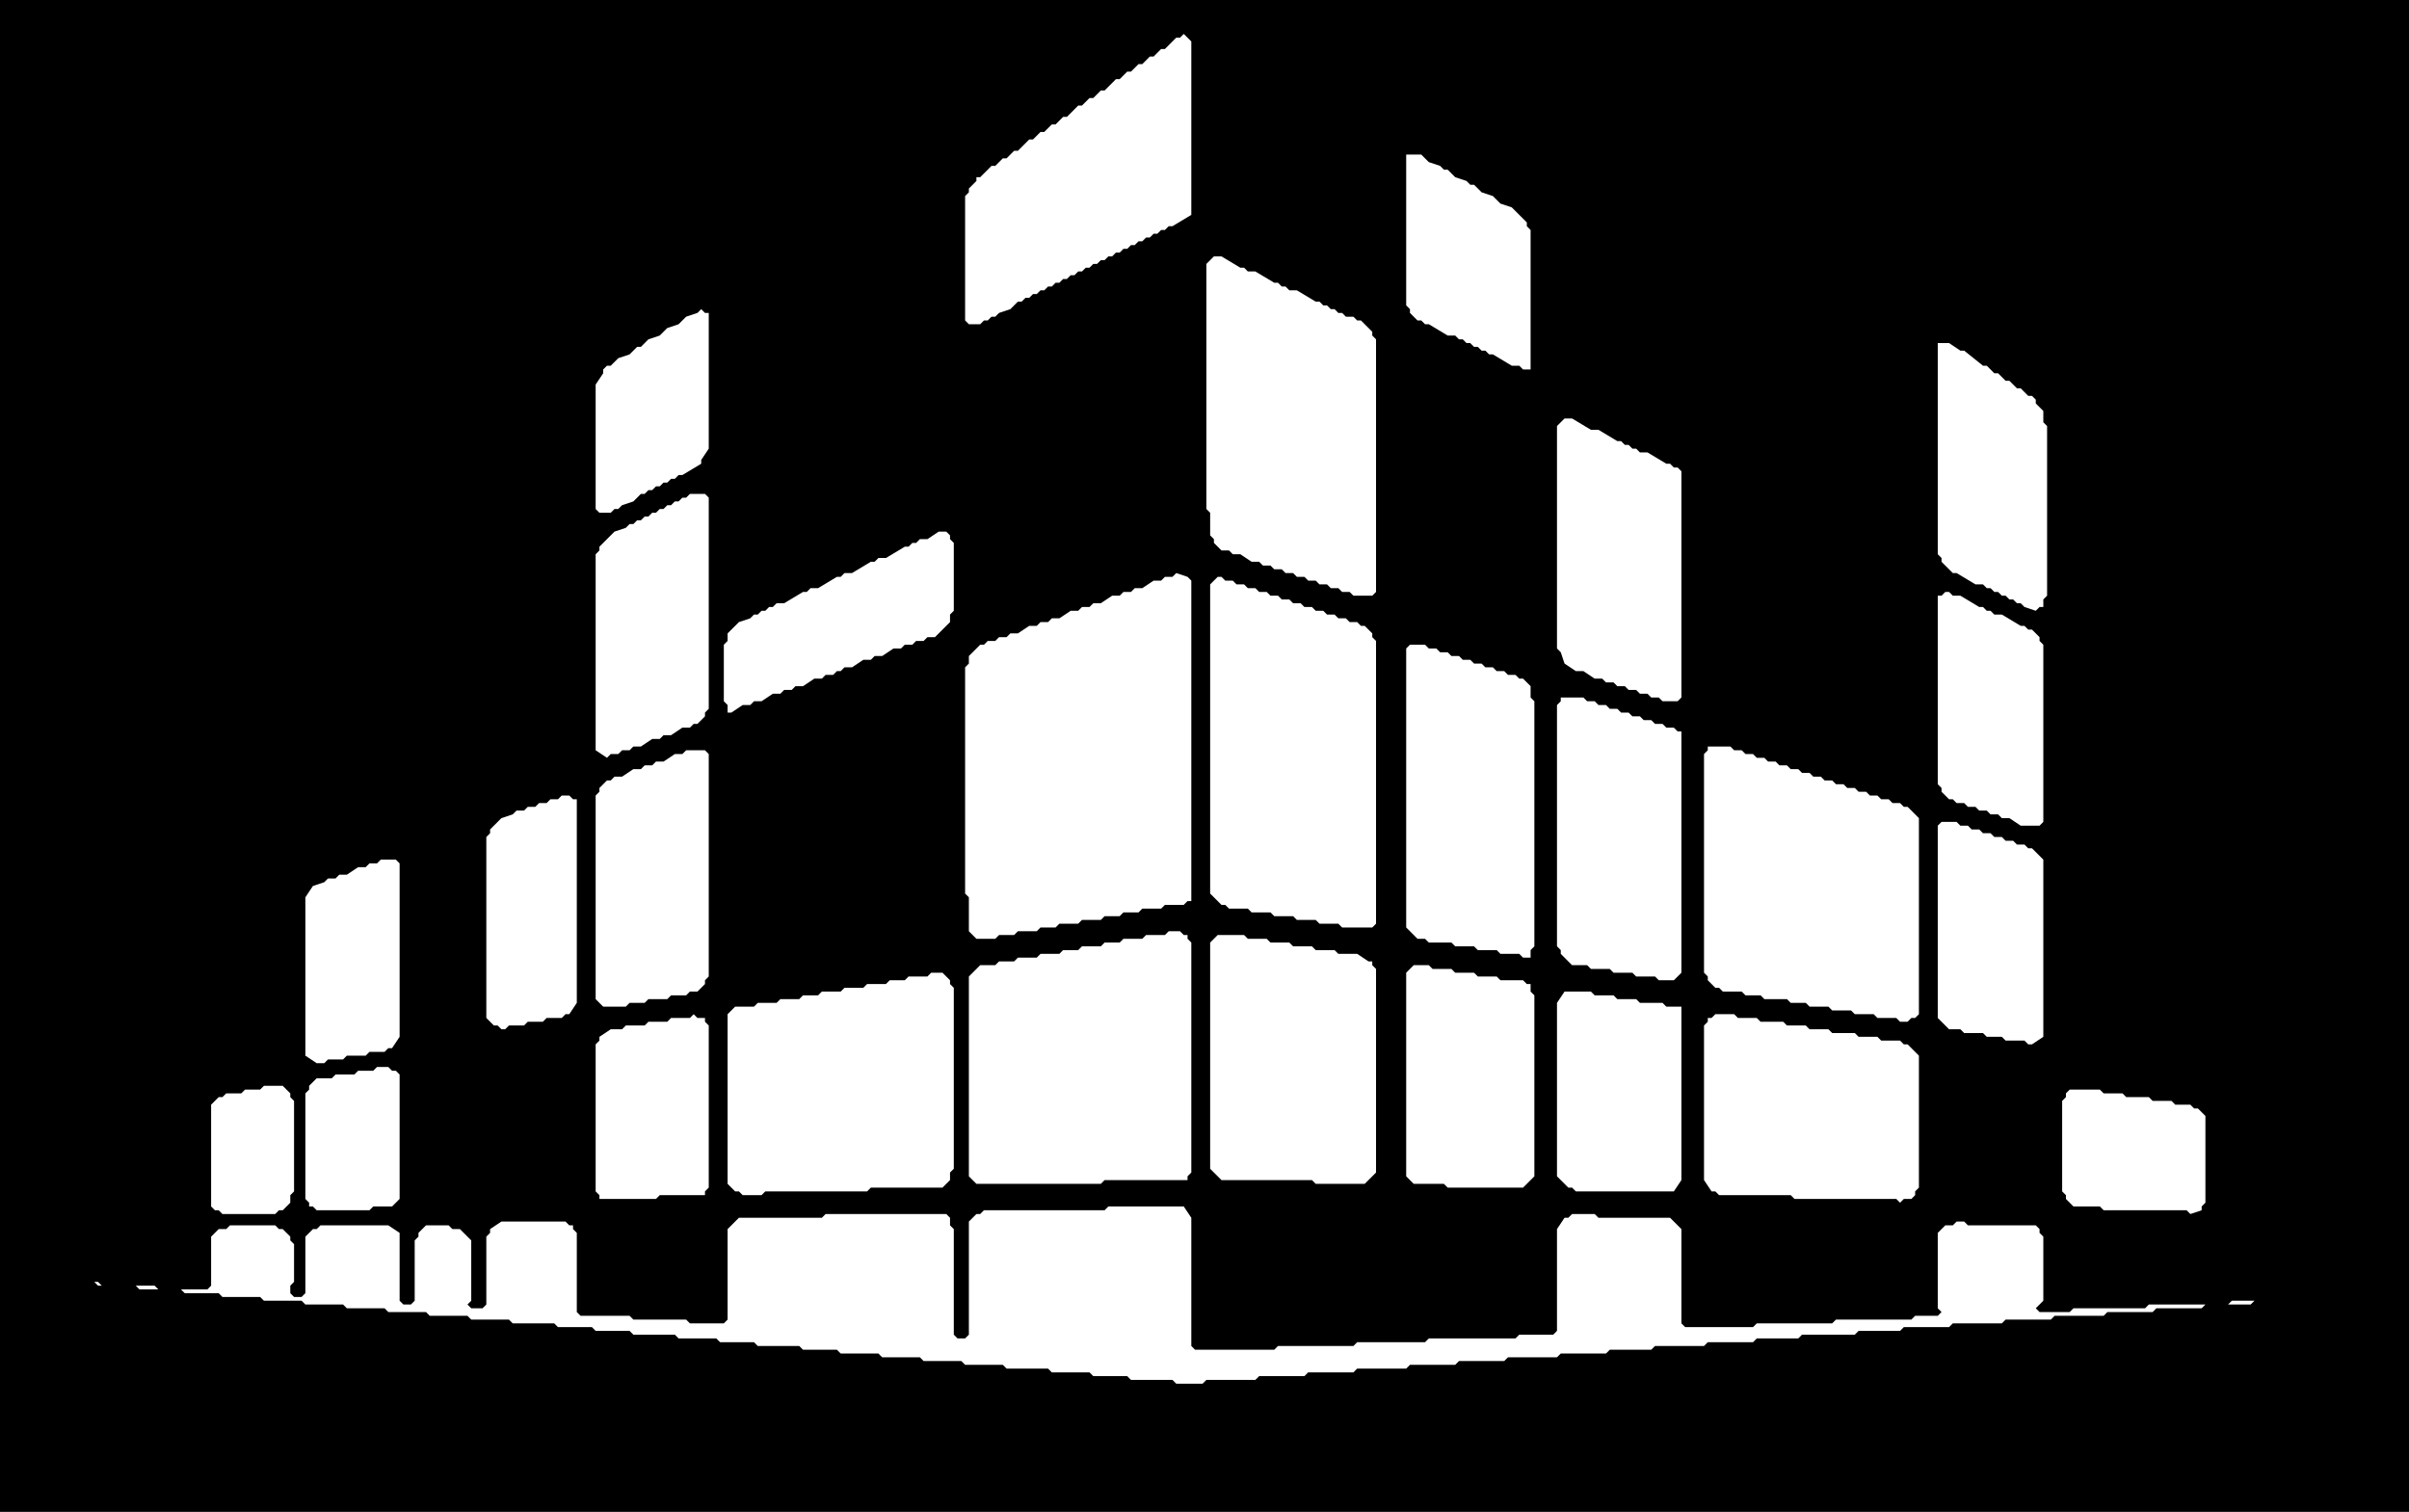
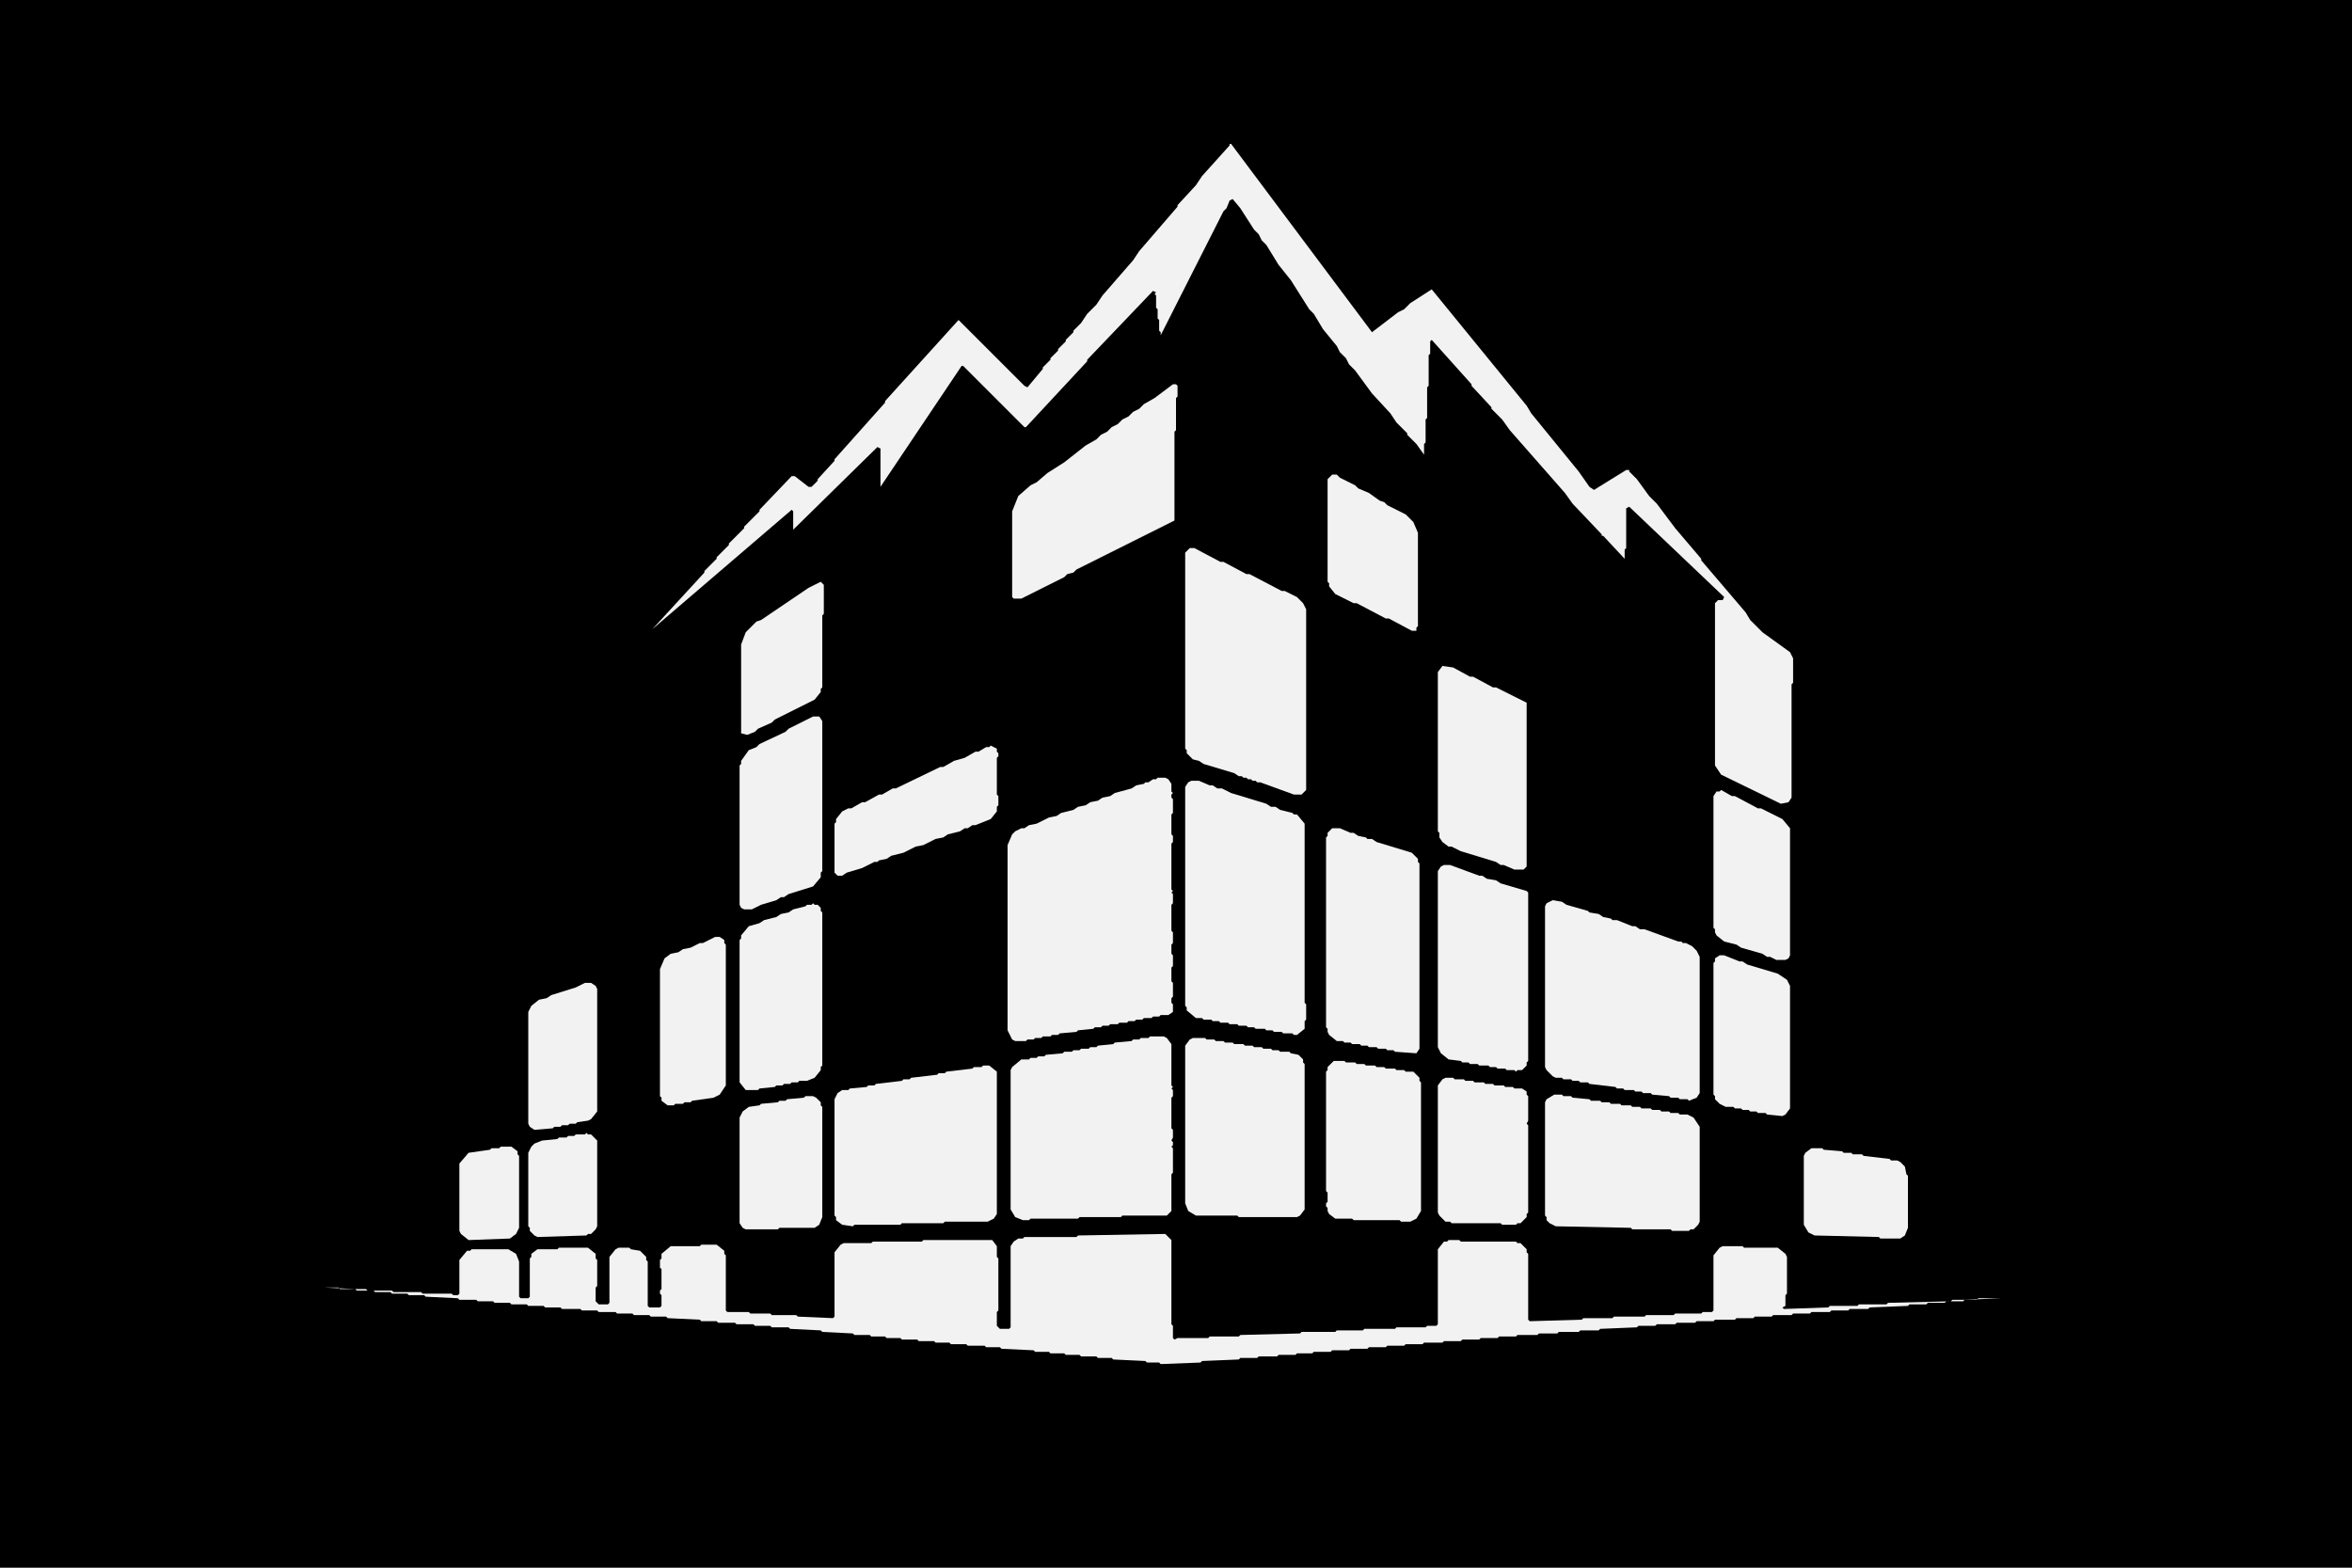
- <svg xmlns="http://www.w3.org/2000/svg" width="639" height="401" viewBox="0 0 639 401">
-   <rect width="100%" height="100%" fill="#000" />
-   <g fill="#fff">
-     <path d="M 16 340 L 25 340 L 26 341 L 36 341 L 37 342 L 48 342 L 49 343 L 58 343 L 59 344 L 69 344 L 70 345 L 80 345 L 81 346 L 91 346 L 92 347 L 102 347 L 103 348 L 113 348 L 114 349 L 124 349 L 125 350 L 135 350 L 136 351 L 147 351 L 148 352 L 157 352 L 158 353 L 167 353 L 168 354 L 179 354 L 180 355 L 190 355 L 191 356 L 200 356 L 201 357 L 212 357 L 213 358 L 222 358 L 223 359 L 233 359 L 234 360 L 244 360 L 245 361 L 255 361 L 256 362 L 266 362 L 267 363 L 278 363 L 279 364 L 289 364 L 290 365 L 299 365 L 300 366 L 311 366 L 312 367 L 319 367 L 320 366 L 333 366 L 334 365 L 346 365 L 347 364 L 359 364 L 360 363 L 373 363 L 374 362 L 386 362 L 387 361 L 399 361 L 400 360 L 413 360 L 414 359 L 426 359 L 427 358 L 438 358 L 439 357 L 452 357 L 453 356 L 465 356 L 466 355 L 477 355 L 478 354 L 492 354 L 493 353 L 504 353 L 505 352 L 517 352 L 518 351 L 531 351 L 532 350 L 544 350 L 545 349 L 558 349 L 559 348 L 571 348 L 572 347 L 584 347 L 585 346 L 597 346 L 598 345 L 610 345 L 592 345 L 591 346 L 570 346 L 569 347 L 550 347 L 549 348 L 541 348 L 540 347 L 542 345 L 542 328 L 541 327 L 541 326 L 540 325 L 522 325 L 521 324 L 519 324 L 518 325 L 516 325 L 514 327 L 514 347 L 515 348 L 514 349 L 508 349 L 507 350 L 487 350 L 486 351 L 466 351 L 465 352 L 447 352 L 446 351 L 446 326 L 443 323 L 424 323 L 423 322 L 417 322 L 416 323 L 415 323 L 413 326 L 413 353 L 412 354 L 403 354 L 402 355 L 379 355 L 378 356 L 360 356 L 359 357 L 339 357 L 338 358 L 317 358 L 316 357 L 316 323 L 314 320 L 294 320 L 293 321 L 261 321 L 260 322 L 259 322 L 257 324 L 257 354 L 256 355 L 254 355 L 253 354 L 253 326 L 252 325 L 252 323 L 251 322 L 219 322 L 218 323 L 196 323 L 193 326 L 193 350 L 192 351 L 183 351 L 182 350 L 168 350 L 167 349 L 154 349 L 153 348 L 153 327 L 152 326 L 152 325 L 151 325 L 150 324 L 133 324 L 130 326 L 130 327 L 129 328 L 129 346 L 128 347 L 125 347 L 124 346 L 125 345 L 125 329 L 122 326 L 120 326 L 119 325 L 113 325 L 111 327 L 111 328 L 110 329 L 110 345 L 109 346 L 107 346 L 106 345 L 106 327 L 103 325 L 85 325 L 84 326 L 83 326 L 81 328 L 81 343 L 80 344 L 78 344 L 77 343 L 77 341 L 78 340 L 78 330 L 77 329 L 77 328 L 75 326 L 74 326 L 73 325 L 61 325 L 60 326 L 58 326 L 56 328 L 56 341 L 55 342 L 42 342 L 41 341 L 27 341 L 26 340 Z" />
-     <path d="M 548 290 L 548 291 L 547 292 L 547 316 L 548 317 L 548 318 L 550 320 L 557 320 L 558 321 L 580 321 L 581 322 L 584 321 L 584 320 L 585 319 L 585 296 L 583 294 L 582 294 L 581 293 L 577 293 L 576 292 L 571 292 L 570 291 L 564 291 L 563 290 L 558 290 L 557 289 L 549 289 Z" />
-     <path d="M 75 288 L 70 288 L 69 289 L 65 289 L 64 290 L 60 290 L 59 291 L 58 291 L 56 293 L 56 320 L 57 321 L 58 321 L 59 322 L 73 322 L 74 321 L 75 321 L 77 319 L 77 317 L 78 316 L 78 292 L 77 291 L 77 290 Z" />
-     <path d="M 105 284 L 104 284 L 103 283 L 100 283 L 99 284 L 95 284 L 94 285 L 89 285 L 88 286 L 84 286 L 82 288 L 82 289 L 81 290 L 81 318 L 82 319 L 82 320 L 83 320 L 84 321 L 98 321 L 99 320 L 104 320 L 106 318 L 106 285 Z" />
-     <path d="M 453 270 L 453 271 L 452 272 L 452 313 L 454 316 L 455 316 L 456 317 L 475 317 L 476 318 L 503 318 L 504 319 L 505 318 L 507 318 L 508 317 L 508 316 L 509 315 L 509 280 L 506 277 L 505 277 L 504 276 L 499 276 L 498 275 L 493 275 L 492 274 L 486 274 L 485 273 L 480 273 L 479 272 L 474 272 L 473 271 L 467 271 L 466 270 L 461 270 L 460 269 L 455 269 L 454 270 Z" />
-     <path d="M 187 270 L 185 270 L 184 269 L 183 270 L 178 270 L 177 271 L 172 271 L 171 272 L 166 272 L 165 273 L 162 273 L 159 275 L 159 276 L 158 277 L 158 316 L 159 317 L 159 318 L 174 318 L 175 317 L 187 317 L 187 316 L 188 315 L 188 272 L 187 271 Z" />
-     <path d="M 415 263 L 413 266 L 413 312 L 416 315 L 417 315 L 418 316 L 444 316 L 446 313 L 446 267 L 442 267 L 441 266 L 435 266 L 434 265 L 429 265 L 428 264 L 423 264 L 422 263 Z" />
-     <path d="M 250 258 L 247 258 L 246 259 L 241 259 L 240 260 L 236 260 L 235 261 L 230 261 L 229 262 L 224 262 L 223 263 L 218 263 L 217 264 L 213 264 L 212 265 L 207 265 L 206 266 L 201 266 L 200 267 L 195 267 L 193 269 L 193 314 L 195 316 L 196 316 L 197 317 L 202 317 L 203 316 L 230 316 L 231 315 L 250 315 L 252 313 L 252 311 L 253 310 L 253 262 L 252 261 L 252 260 Z" />
-     <path d="M 375 256 L 373 258 L 373 312 L 375 314 L 383 314 L 384 315 L 404 315 L 407 312 L 407 264 L 406 263 L 406 261 L 405 261 L 404 260 L 398 260 L 397 259 L 392 259 L 391 258 L 386 258 L 385 257 L 380 257 L 379 256 Z" />
-     <path d="M 323 248 L 321 250 L 321 310 L 324 313 L 348 313 L 349 314 L 362 314 L 365 311 L 365 257 L 364 256 L 364 255 L 363 255 L 360 253 L 355 253 L 354 252 L 349 252 L 348 251 L 343 251 L 342 250 L 337 250 L 336 249 L 331 249 L 330 248 Z" />
-     <path d="M 315 248 L 314 248 L 313 247 L 310 247 L 309 248 L 304 248 L 303 249 L 298 249 L 297 250 L 293 250 L 292 251 L 287 251 L 286 252 L 282 252 L 281 253 L 276 253 L 275 254 L 270 254 L 269 255 L 265 255 L 264 256 L 260 256 L 257 259 L 257 312 L 259 314 L 292 314 L 293 313 L 315 313 L 315 312 L 316 311 L 316 250 L 315 249 Z" />
-     <path d="M 105 228 L 101 228 L 100 229 L 98 229 L 97 230 L 95 230 L 92 232 L 90 232 L 89 233 L 87 233 L 86 234 L 83 235 L 81 238 L 81 280 L 84 282 L 86 282 L 87 281 L 91 281 L 92 280 L 97 280 L 98 279 L 102 279 L 103 278 L 104 278 L 106 275 L 106 229 Z" />
-     <path d="M 515 218 L 514 219 L 514 270 L 517 273 L 520 273 L 521 274 L 526 274 L 527 275 L 531 275 L 532 276 L 537 276 L 538 277 L 539 277 L 542 275 L 542 228 L 539 225 L 538 225 L 537 224 L 535 224 L 534 223 L 532 223 L 531 222 L 529 222 L 528 221 L 526 221 L 525 220 L 523 220 L 522 219 L 520 219 L 519 218 Z" />
-     <path d="M 151 211 L 149 211 L 148 212 L 146 212 L 145 213 L 143 213 L 142 214 L 140 214 L 139 215 L 137 215 L 136 216 L 133 217 L 130 220 L 130 221 L 129 222 L 129 270 L 131 272 L 132 272 L 133 273 L 134 273 L 135 272 L 139 272 L 140 271 L 144 271 L 145 270 L 149 270 L 150 269 L 151 269 L 153 266 L 153 212 L 152 212 Z" />
-     <path d="M 187 199 L 182 199 L 181 200 L 179 200 L 176 202 L 174 202 L 173 203 L 171 203 L 170 204 L 168 204 L 165 206 L 163 206 L 162 207 L 161 207 L 159 209 L 159 210 L 158 211 L 158 265 L 160 267 L 166 267 L 167 266 L 171 266 L 172 265 L 177 265 L 178 264 L 182 264 L 183 263 L 185 263 L 187 261 L 187 260 L 188 259 L 188 200 Z" />
-     <path d="M 453 198 L 453 199 L 452 200 L 452 258 L 453 259 L 453 260 L 455 262 L 456 262 L 457 263 L 462 263 L 463 264 L 467 264 L 468 265 L 474 265 L 475 266 L 479 266 L 480 267 L 485 267 L 486 268 L 491 268 L 492 269 L 497 269 L 498 270 L 503 270 L 504 271 L 506 271 L 507 270 L 508 270 L 509 269 L 509 217 L 506 214 L 505 214 L 504 213 L 502 213 L 501 212 L 499 212 L 498 211 L 496 211 L 495 210 L 493 210 L 492 209 L 490 209 L 489 208 L 487 208 L 486 207 L 484 207 L 483 206 L 481 206 L 480 205 L 478 205 L 477 204 L 475 204 L 474 203 L 472 203 L 471 202 L 469 202 L 468 201 L 466 201 L 465 200 L 463 200 L 462 199 L 460 199 L 459 198 Z" />
-     <path d="M 414 185 L 414 186 L 413 187 L 413 251 L 414 252 L 414 253 L 417 256 L 421 256 L 422 257 L 427 257 L 428 258 L 433 258 L 434 259 L 439 259 L 440 260 L 444 260 L 446 258 L 446 194 L 445 194 L 444 193 L 442 193 L 441 192 L 439 192 L 438 191 L 436 191 L 435 190 L 433 190 L 432 189 L 430 189 L 429 188 L 427 188 L 426 187 L 424 187 L 423 186 L 421 186 L 420 185 Z" />
-     <path d="M 374 171 L 373 172 L 373 246 L 376 249 L 378 249 L 379 250 L 385 250 L 386 251 L 391 251 L 392 252 L 397 252 L 398 253 L 403 253 L 404 254 L 406 254 L 406 252 L 407 251 L 407 186 L 406 185 L 406 182 L 404 180 L 403 180 L 402 179 L 400 179 L 399 178 L 397 178 L 396 177 L 394 177 L 393 176 L 391 176 L 390 175 L 388 175 L 387 174 L 385 174 L 384 173 L 382 173 L 381 172 L 379 172 L 378 171 Z" />
-     <path d="M 516 157 L 515 158 L 514 158 L 514 208 L 515 209 L 515 210 L 517 212 L 518 212 L 519 213 L 521 213 L 522 214 L 524 214 L 525 215 L 527 215 L 528 216 L 530 216 L 531 217 L 533 217 L 536 219 L 541 219 L 542 218 L 542 171 L 541 170 L 541 169 L 539 167 L 538 167 L 537 166 L 536 166 L 531 163 L 529 163 L 528 162 L 527 162 L 526 161 L 525 161 L 520 158 L 518 158 L 517 157 Z" />
-     <path d="M 323 153 L 321 155 L 321 237 L 324 240 L 325 240 L 326 241 L 331 241 L 332 242 L 337 242 L 338 243 L 343 243 L 344 244 L 349 244 L 350 245 L 355 245 L 356 246 L 364 246 L 365 245 L 365 170 L 364 169 L 364 168 L 362 166 L 361 166 L 360 165 L 358 165 L 357 164 L 355 164 L 354 163 L 352 163 L 351 162 L 349 162 L 348 161 L 346 161 L 345 160 L 343 160 L 342 159 L 340 159 L 339 158 L 337 158 L 336 157 L 334 157 L 333 156 L 331 156 L 330 155 L 328 155 L 327 154 L 325 154 L 324 153 Z" />
-     <path d="M 315 153 L 312 152 L 311 153 L 309 153 L 308 154 L 306 154 L 303 156 L 301 156 L 300 157 L 298 157 L 297 158 L 295 158 L 292 160 L 290 160 L 289 161 L 287 161 L 286 162 L 284 162 L 281 164 L 279 164 L 278 165 L 276 165 L 275 166 L 273 166 L 270 168 L 268 168 L 267 169 L 265 169 L 264 170 L 262 170 L 261 171 L 260 171 L 257 174 L 257 176 L 256 177 L 256 237 L 257 238 L 257 247 L 259 249 L 264 249 L 265 248 L 269 248 L 270 247 L 275 247 L 276 246 L 280 246 L 281 245 L 286 245 L 287 244 L 292 244 L 293 243 L 297 243 L 298 242 L 302 242 L 303 241 L 308 241 L 309 240 L 314 240 L 315 239 L 316 239 L 316 154 Z" />
-     <path d="M 252 142 L 251 141 L 249 141 L 246 143 L 244 143 L 243 144 L 242 144 L 241 145 L 240 145 L 235 148 L 233 148 L 232 149 L 231 149 L 226 152 L 224 152 L 223 153 L 222 153 L 217 156 L 215 156 L 214 157 L 213 157 L 208 160 L 206 160 L 205 161 L 204 161 L 203 162 L 202 162 L 201 163 L 200 163 L 199 164 L 196 165 L 193 168 L 193 170 L 192 171 L 192 186 L 193 187 L 193 189 L 194 189 L 197 187 L 199 187 L 200 186 L 202 186 L 205 184 L 207 184 L 208 183 L 210 183 L 211 182 L 213 182 L 216 180 L 218 180 L 219 179 L 221 179 L 222 178 L 223 178 L 224 177 L 226 177 L 229 175 L 231 175 L 232 174 L 234 174 L 237 172 L 239 172 L 240 171 L 242 171 L 243 170 L 245 170 L 246 169 L 248 169 L 252 165 L 252 163 L 253 162 L 253 144 L 252 143 Z" />
-     <path d="M 187 131 L 183 131 L 182 132 L 181 132 L 180 133 L 179 133 L 178 134 L 177 134 L 176 135 L 175 135 L 174 136 L 173 136 L 172 137 L 171 137 L 170 138 L 169 138 L 168 139 L 167 139 L 166 140 L 163 141 L 159 145 L 159 146 L 158 147 L 158 199 L 161 201 L 162 200 L 164 200 L 165 199 L 167 199 L 168 198 L 170 198 L 173 196 L 175 196 L 176 195 L 178 195 L 181 193 L 183 193 L 184 192 L 185 192 L 187 190 L 187 189 L 188 188 L 188 132 Z" />
-     <path d="M 415 111 L 413 113 L 413 172 L 414 173 L 415 176 L 418 178 L 420 178 L 423 180 L 425 180 L 426 181 L 428 181 L 429 182 L 431 182 L 432 183 L 434 183 L 435 184 L 437 184 L 438 185 L 440 185 L 441 186 L 445 186 L 446 185 L 446 125 L 445 124 L 444 124 L 443 123 L 442 123 L 437 120 L 435 120 L 434 119 L 433 119 L 432 118 L 431 118 L 430 117 L 429 117 L 424 114 L 422 114 L 417 111 Z" />
-     <path d="M 514 91 L 514 147 L 515 148 L 515 149 L 518 152 L 519 152 L 524 155 L 526 155 L 527 156 L 528 156 L 529 157 L 530 157 L 531 158 L 532 158 L 533 159 L 534 159 L 535 160 L 536 160 L 537 161 L 540 162 L 541 161 L 542 161 L 542 159 L 543 158 L 543 113 L 542 112 L 542 109 L 540 107 L 540 106 L 539 105 L 538 105 L 536 103 L 535 103 L 533 101 L 532 101 L 530 99 L 529 99 L 527 97 L 526 97 L 521 93 L 520 93 L 517 91 Z" />
-     <path d="M 188 83 L 187 83 L 186 82 L 185 83 L 182 84 L 180 86 L 177 87 L 175 89 L 172 90 L 170 92 L 169 92 L 167 94 L 164 95 L 162 97 L 161 97 L 160 98 L 160 99 L 158 102 L 158 135 L 159 136 L 162 136 L 163 135 L 164 135 L 165 134 L 168 133 L 170 131 L 171 131 L 172 130 L 173 130 L 174 129 L 175 129 L 176 128 L 177 128 L 178 127 L 179 127 L 180 126 L 181 126 L 186 123 L 186 122 L 188 119 Z" />
-     <path d="M 322 68 L 320 70 L 320 135 L 321 136 L 321 142 L 322 143 L 322 144 L 324 146 L 326 146 L 327 147 L 329 147 L 332 149 L 334 149 L 335 150 L 337 150 L 338 151 L 340 151 L 341 152 L 343 152 L 344 153 L 346 153 L 347 154 L 349 154 L 350 155 L 352 155 L 353 156 L 355 156 L 356 157 L 358 157 L 359 158 L 364 158 L 365 157 L 365 90 L 364 89 L 364 88 L 361 85 L 360 85 L 359 84 L 357 84 L 356 83 L 355 83 L 354 82 L 353 82 L 352 81 L 351 81 L 350 80 L 349 80 L 344 77 L 342 77 L 341 76 L 340 76 L 339 75 L 338 75 L 333 72 L 331 72 L 330 71 L 329 71 L 324 68 Z" />
-     <path d="M 373 41 L 373 81 L 374 82 L 374 83 L 376 85 L 377 85 L 378 86 L 379 86 L 384 89 L 386 89 L 387 90 L 388 90 L 389 91 L 390 91 L 391 92 L 392 92 L 393 93 L 394 93 L 395 94 L 396 94 L 401 97 L 403 97 L 404 98 L 406 98 L 406 61 L 405 60 L 405 59 L 401 55 L 398 54 L 396 52 L 393 51 L 391 49 L 390 49 L 389 48 L 386 47 L 384 45 L 383 45 L 382 44 L 379 43 L 377 41 Z" />
-     <path d="M 314 9 L 313 10 L 312 10 L 309 13 L 308 13 L 306 15 L 305 15 L 303 17 L 302 17 L 300 19 L 299 19 L 297 21 L 296 21 L 293 24 L 292 24 L 290 26 L 289 26 L 287 28 L 286 28 L 283 31 L 282 31 L 280 33 L 279 33 L 277 35 L 276 35 L 274 37 L 273 37 L 270 40 L 269 40 L 267 42 L 266 42 L 264 44 L 263 44 L 260 47 L 259 47 L 259 48 L 257 50 L 257 51 L 256 52 L 256 85 L 257 86 L 260 86 L 261 85 L 262 85 L 263 84 L 264 84 L 265 83 L 268 82 L 270 80 L 271 80 L 272 79 L 273 79 L 274 78 L 275 78 L 276 77 L 277 77 L 278 76 L 279 76 L 280 75 L 281 75 L 282 74 L 283 74 L 284 73 L 285 73 L 286 72 L 287 72 L 288 71 L 289 71 L 290 70 L 291 70 L 292 69 L 293 69 L 294 68 L 295 68 L 296 67 L 297 67 L 298 66 L 299 66 L 300 65 L 301 65 L 302 64 L 303 64 L 304 63 L 305 63 L 306 62 L 307 62 L 308 61 L 309 61 L 310 60 L 311 60 L 316 57 L 316 11 Z" />
+ <svg xmlns="http://www.w3.org/2000/svg" width="1536" height="1024" viewBox="0 0 1536 1024">
+   <rect width="100%" height="100%" fill="#000000" />
+   <g fill="#F2F2F2">
+     <path d="M 212 841 L 232 842 L 233 843 L 244 843 L 245 844 L 255 844 L 256 845 L 266 845 L 267 846 L 277 846 L 278 847 L 299 848 L 300 849 L 311 849 L 312 850 L 322 850 L 323 851 L 333 851 L 334 852 L 344 852 L 345 853 L 355 853 L 356 854 L 366 854 L 367 855 L 379 855 L 380 856 L 390 856 L 391 857 L 402 857 L 403 858 L 413 858 L 414 859 L 424 859 L 425 860 L 435 860 L 436 861 L 457 862 L 458 863 L 468 863 L 469 864 L 480 864 L 481 865 L 492 865 L 493 866 L 503 866 L 504 867 L 515 867 L 516 868 L 536 869 L 537 870 L 557 871 L 558 872 L 568 872 L 569 873 L 578 873 L 579 874 L 588 874 L 589 875 L 599 875 L 600 876 L 610 876 L 611 877 L 620 877 L 621 878 L 631 878 L 632 879 L 643 879 L 644 880 L 653 880 L 654 881 L 675 882 L 676 883 L 685 883 L 686 884 L 695 884 L 696 885 L 705 885 L 706 886 L 716 886 L 717 887 L 726 887 L 727 888 L 748 889 L 749 890 L 757 890 L 758 891 L 784 890 L 785 889 L 809 888 L 810 887 L 821 887 L 822 886 L 834 886 L 835 885 L 846 885 L 847 884 L 857 884 L 858 883 L 869 883 L 870 882 L 881 882 L 882 881 L 893 881 L 894 880 L 905 880 L 906 879 L 917 879 L 918 878 L 929 878 L 930 877 L 942 877 L 943 876 L 954 876 L 955 875 L 966 875 L 967 874 L 978 874 L 979 873 L 990 873 L 991 872 L 1004 872 L 1005 871 L 1017 871 L 1018 870 L 1031 870 L 1032 869 L 1044 869 L 1045 868 L 1069 867 L 1070 866 L 1081 866 L 1082 865 L 1094 865 L 1095 864 L 1107 864 L 1108 863 L 1119 863 L 1120 862 L 1133 862 L 1134 861 L 1145 861 L 1146 860 L 1157 860 L 1158 859 L 1170 859 L 1171 858 L 1182 858 L 1183 857 L 1195 857 L 1196 856 L 1207 856 L 1208 855 L 1220 855 L 1221 854 L 1246 853 L 1247 852 L 1258 852 L 1259 851 L 1270 851 L 1271 850 L 1282 850 L 1283 849 L 1307 848 L 1292 848 L 1291 849 L 1275 849 L 1274 850 L 1233 851 L 1232 852 L 1214 852 L 1213 853 L 1195 853 L 1194 854 L 1165 855 L 1164 854 L 1166 853 L 1166 846 L 1167 845 L 1167 821 L 1166 819 L 1161 815 L 1139 815 L 1138 814 L 1125 814 L 1123 815 L 1119 820 L 1119 856 L 1118 857 L 1112 857 L 1111 858 L 1094 858 L 1093 859 L 1075 859 L 1074 860 L 1054 860 L 1053 861 L 1034 861 L 1033 862 L 999 863 L 998 862 L 998 819 L 997 818 L 997 816 L 993 812 L 991 812 L 990 811 L 954 811 L 953 810 L 946 810 L 945 811 L 943 811 L 939 816 L 939 865 L 938 866 L 932 866 L 931 867 L 912 867 L 911 868 L 891 868 L 890 869 L 873 869 L 872 870 L 850 870 L 849 871 L 810 872 L 809 873 L 790 873 L 789 874 L 769 874 L 767 875 L 766 874 L 766 866 L 765 865 L 765 810 L 761 806 L 704 807 L 703 808 L 669 808 L 668 809 L 665 809 L 662 811 L 660 814 L 660 867 L 659 868 L 653 868 L 651 866 L 651 857 L 652 856 L 652 822 L 651 821 L 651 814 L 648 810 L 603 810 L 602 811 L 570 811 L 569 812 L 551 812 L 549 813 L 545 818 L 545 860 L 544 861 L 521 860 L 520 859 L 504 859 L 503 858 L 490 858 L 489 857 L 475 857 L 474 856 L 474 820 L 473 819 L 473 817 L 468 813 L 458 813 L 457 814 L 438 814 L 432 819 L 432 822 L 431 823 L 431 828 L 432 829 L 432 842 L 431 843 L 431 845 L 432 846 L 432 853 L 431 854 L 424 854 L 423 853 L 423 824 L 422 823 L 422 821 L 418 817 L 412 816 L 411 815 L 404 815 L 402 816 L 398 821 L 398 851 L 397 852 L 391 852 L 389 850 L 389 841 L 390 840 L 390 823 L 389 822 L 389 819 L 384 815 L 365 815 L 364 816 L 351 816 L 347 819 L 347 821 L 346 822 L 346 847 L 345 848 L 340 848 L 339 847 L 339 824 L 337 819 L 332 816 L 308 816 L 307 817 L 305 817 L 300 823 L 300 845 L 299 846 L 296 846 L 295 845 L 276 845 L 275 844 L 257 844 L 256 843 L 240 843 L 239 842 L 222 842 L 221 841 Z" />
+     <path d="M 1179 753 L 1178 755 L 1178 800 L 1181 805 L 1185 807 L 1227 808 L 1228 809 L 1241 809 L 1244 807 L 1246 802 L 1246 768 L 1245 767 L 1244 762 L 1241 759 L 1239 758 L 1235 758 L 1234 757 L 1217 755 L 1216 754 L 1210 754 L 1209 753 L 1204 753 L 1203 752 L 1191 751 L 1190 750 L 1183 750 Z" />
+     <path d="M 334 749 L 327 749 L 326 750 L 321 750 L 320 751 L 306 753 L 300 760 L 300 804 L 301 806 L 306 810 L 333 809 L 337 806 L 339 802 L 339 755 L 338 754 L 338 752 Z" />
+     <path d="M 386 741 L 384 741 L 383 740 L 382 741 L 376 741 L 375 742 L 371 742 L 370 743 L 365 743 L 364 744 L 354 745 L 349 747 L 347 749 L 345 753 L 345 801 L 346 802 L 346 804 L 349 807 L 351 808 L 383 807 L 384 806 L 386 806 L 389 803 L 390 801 L 390 745 Z" />
+     <path d="M 533 717 L 531 716 L 526 716 L 525 717 L 514 718 L 513 719 L 509 719 L 508 720 L 497 721 L 496 722 L 489 723 L 485 726 L 483 730 L 483 799 L 485 802 L 487 803 L 508 803 L 509 802 L 532 802 L 535 800 L 537 795 L 537 723 L 536 722 L 536 720 Z" />
+     <path d="M 1010 718 L 1009 720 L 1009 794 L 1010 795 L 1010 797 L 1012 799 L 1016 801 L 1065 802 L 1066 803 L 1091 803 L 1092 804 L 1103 804 L 1104 803 L 1106 803 L 1109 800 L 1110 798 L 1110 736 L 1106 730 L 1102 728 L 1097 728 L 1096 727 L 1091 727 L 1090 726 L 1085 726 L 1084 725 L 1079 725 L 1078 724 L 1072 724 L 1071 723 L 1066 723 L 1065 722 L 1059 722 L 1058 721 L 1052 721 L 1051 720 L 1046 720 L 1045 719 L 1039 719 L 1038 718 L 1027 717 L 1026 716 L 1021 716 L 1020 715 L 1015 715 Z" />
+     <path d="M 942 705 L 939 709 L 939 792 L 940 794 L 944 798 L 947 798 L 948 799 L 980 799 L 981 800 L 990 800 L 991 799 L 993 799 L 997 795 L 997 793 L 998 792 L 998 735 L 997 734 L 998 732 L 998 716 L 997 715 L 997 713 L 994 711 L 989 711 L 988 710 L 983 710 L 982 709 L 976 709 L 975 708 L 970 708 L 969 707 L 963 707 L 962 706 L 957 706 L 956 705 L 950 705 L 949 704 L 944 704 Z" />
+     <path d="M 651 700 L 646 696 L 642 696 L 641 697 L 636 697 L 635 698 L 618 700 L 617 701 L 613 701 L 612 702 L 595 704 L 594 705 L 590 705 L 589 706 L 572 708 L 571 709 L 567 709 L 566 710 L 555 711 L 554 712 L 550 712 L 547 714 L 545 718 L 545 794 L 546 795 L 546 797 L 550 800 L 557 801 L 558 800 L 588 800 L 589 799 L 616 799 L 617 798 L 645 798 L 649 796 L 651 793 Z" />
+     <path d="M 871 693 L 867 697 L 867 699 L 866 700 L 866 778 L 867 779 L 867 785 L 866 786 L 866 788 L 867 789 L 867 791 L 868 793 L 872 796 L 883 796 L 884 797 L 914 797 L 915 798 L 921 798 L 925 796 L 928 791 L 928 707 L 927 706 L 927 704 L 923 700 L 918 700 L 917 699 L 912 699 L 911 698 L 905 698 L 904 697 L 899 697 L 898 696 L 892 696 L 891 695 L 886 695 L 885 694 L 879 694 L 878 693 Z" />
+     <path d="M 777 679 L 774 683 L 774 786 L 776 791 L 781 794 L 808 794 L 809 795 L 847 795 L 849 794 L 852 790 L 852 695 L 851 694 L 851 692 L 848 689 L 843 688 L 842 687 L 836 687 L 835 686 L 831 686 L 830 685 L 825 685 L 824 684 L 819 684 L 818 683 L 813 683 L 812 682 L 806 682 L 805 681 L 800 681 L 799 680 L 794 680 L 793 679 L 788 679 L 787 678 L 779 678 Z" />
+     <path d="M 762 678 L 760 677 L 751 677 L 750 678 L 745 678 L 744 679 L 740 679 L 739 680 L 728 681 L 727 682 L 717 683 L 716 684 L 712 684 L 711 685 L 706 685 L 705 686 L 701 686 L 700 687 L 695 687 L 694 688 L 683 689 L 682 690 L 678 690 L 677 691 L 673 691 L 672 692 L 667 692 L 661 697 L 660 699 L 660 790 L 663 795 L 668 797 L 672 797 L 673 796 L 704 796 L 705 795 L 732 795 L 733 794 L 762 794 L 765 791 L 765 767 L 766 766 L 766 750 L 765 749 L 766 748 L 766 746 L 765 745 L 766 743 L 766 738 L 765 737 L 765 717 L 766 716 L 766 712 L 765 711 L 766 710 L 765 709 L 765 682 Z" />
+     <path d="M 386 642 L 382 642 L 376 645 L 360 650 L 357 652 L 352 653 L 347 657 L 345 661 L 345 734 L 346 736 L 349 738 L 361 737 L 362 736 L 366 736 L 367 735 L 371 735 L 372 734 L 376 734 L 377 733 L 384 732 L 386 731 L 390 726 L 390 646 L 389 644 Z" />
+     <path d="M 1123 624 L 1120 626 L 1120 628 L 1119 629 L 1119 715 L 1120 716 L 1120 718 L 1123 721 L 1127 723 L 1132 723 L 1133 724 L 1137 724 L 1138 725 L 1142 725 L 1143 726 L 1147 726 L 1148 727 L 1153 727 L 1154 728 L 1164 729 L 1166 728 L 1169 724 L 1169 644 L 1167 640 L 1161 636 L 1141 630 L 1138 628 L 1136 628 L 1126 624 Z" />
+     <path d="M 470 612 L 467 612 L 459 616 L 457 616 L 451 619 L 446 620 L 443 622 L 438 623 L 434 626 L 431 633 L 431 716 L 432 717 L 432 719 L 436 722 L 440 722 L 441 721 L 446 721 L 447 720 L 451 720 L 452 719 L 466 717 L 470 715 L 474 709 L 474 617 L 473 616 L 473 614 Z" />
+     <path d="M 534 591 L 532 591 L 531 590 L 530 591 L 527 591 L 526 592 L 518 594 L 515 596 L 510 597 L 507 599 L 499 601 L 496 603 L 489 605 L 484 611 L 484 613 L 483 614 L 483 707 L 487 712 L 495 712 L 496 711 L 506 710 L 507 709 L 511 709 L 512 708 L 516 708 L 517 707 L 521 707 L 522 706 L 527 706 L 532 704 L 536 699 L 536 697 L 537 696 L 537 596 L 536 595 L 536 593 Z" />
+     <path d="M 1010 590 L 1009 592 L 1009 697 L 1010 699 L 1014 703 L 1016 704 L 1020 704 L 1021 705 L 1026 705 L 1027 706 L 1031 706 L 1032 707 L 1037 707 L 1038 708 L 1055 710 L 1056 711 L 1060 711 L 1061 712 L 1067 712 L 1068 713 L 1072 713 L 1073 714 L 1078 714 L 1079 715 L 1090 716 L 1091 717 L 1096 717 L 1097 718 L 1102 718 L 1103 719 L 1108 717 L 1110 714 L 1110 625 L 1108 621 L 1105 618 L 1101 616 L 1099 616 L 1098 615 L 1096 615 L 1074 607 L 1071 607 L 1068 605 L 1066 605 L 1056 601 L 1053 601 L 1052 600 L 1047 599 L 1044 597 L 1038 596 L 1037 595 L 1023 591 L 1020 589 L 1014 588 Z" />
+     <path d="M 943 565 L 941 566 L 939 569 L 939 684 L 941 688 L 946 692 L 954 693 L 955 694 L 959 694 L 960 695 L 965 695 L 966 696 L 972 696 L 973 697 L 977 697 L 978 698 L 983 698 L 984 699 L 989 699 L 990 700 L 991 699 L 994 699 L 997 696 L 997 694 L 998 693 L 998 583 L 997 582 L 980 577 L 977 575 L 971 574 L 968 572 L 966 572 L 947 565 Z" />
+     <path d="M 870 541 L 867 544 L 867 546 L 866 547 L 866 671 L 867 672 L 867 674 L 868 676 L 873 680 L 877 680 L 878 681 L 882 681 L 883 682 L 888 682 L 889 683 L 893 683 L 894 684 L 899 684 L 900 685 L 905 685 L 906 686 L 910 686 L 911 687 L 925 688 L 927 685 L 927 564 L 926 563 L 926 561 L 922 557 L 899 550 L 896 548 L 893 548 L 892 547 L 887 546 L 884 544 L 882 544 L 875 541 Z" />
+     <path d="M 1121 517 L 1119 520 L 1119 606 L 1120 607 L 1120 609 L 1121 611 L 1126 615 L 1134 617 L 1137 619 L 1151 623 L 1154 625 L 1156 625 L 1160 627 L 1166 627 L 1168 626 L 1169 624 L 1169 541 L 1164 535 L 1150 528 L 1148 528 L 1133 520 L 1131 520 L 1124 516 L 1123 517 Z" />
+     <path d="M 778 510 L 776 511 L 774 514 L 774 657 L 775 658 L 775 660 L 781 665 L 785 665 L 786 666 L 791 666 L 792 667 L 796 667 L 797 668 L 802 668 L 803 669 L 808 669 L 809 670 L 814 670 L 815 671 L 819 671 L 820 672 L 826 672 L 827 673 L 831 673 L 832 674 L 837 674 L 838 675 L 844 675 L 845 676 L 847 676 L 852 672 L 852 667 L 853 666 L 853 656 L 852 655 L 852 538 L 847 532 L 845 532 L 844 531 L 836 529 L 833 527 L 830 527 L 827 525 L 804 518 L 798 515 L 795 515 L 792 513 L 790 513 L 783 510 Z" />
+     <path d="M 763 509 L 761 508 L 756 508 L 755 509 L 753 509 L 750 511 L 748 511 L 747 512 L 742 513 L 739 515 L 728 518 L 725 520 L 720 521 L 717 523 L 712 524 L 709 526 L 704 527 L 701 529 L 693 531 L 690 533 L 685 534 L 677 538 L 672 539 L 669 541 L 667 541 L 663 543 L 661 545 L 658 552 L 658 673 L 661 679 L 663 680 L 670 680 L 671 679 L 675 679 L 676 678 L 680 678 L 681 677 L 686 677 L 687 676 L 691 676 L 692 675 L 703 674 L 704 673 L 714 672 L 715 671 L 719 671 L 720 670 L 724 670 L 725 669 L 730 669 L 731 668 L 736 668 L 737 667 L 741 667 L 742 666 L 746 666 L 747 665 L 752 665 L 753 664 L 757 664 L 758 663 L 763 663 L 766 661 L 766 656 L 765 655 L 765 652 L 766 651 L 766 642 L 765 641 L 765 632 L 766 631 L 766 624 L 765 623 L 765 617 L 766 616 L 766 609 L 765 608 L 765 591 L 766 590 L 766 584 L 765 583 L 766 582 L 765 581 L 765 551 L 766 550 L 766 546 L 765 545 L 765 532 L 766 531 L 766 522 L 765 521 L 765 519 L 766 518 L 765 517 L 765 512 Z" />
+     <path d="M 651 489 L 647 487 L 646 488 L 644 488 L 639 491 L 637 491 L 630 495 L 623 497 L 616 501 L 614 501 L 585 515 L 583 515 L 576 519 L 574 519 L 565 524 L 563 524 L 556 528 L 554 528 L 550 530 L 546 535 L 546 537 L 545 538 L 545 570 L 547 572 L 550 572 L 553 570 L 563 567 L 571 563 L 573 563 L 574 562 L 579 561 L 582 559 L 590 557 L 598 553 L 603 552 L 611 548 L 616 547 L 619 545 L 627 543 L 630 541 L 632 541 L 635 539 L 637 539 L 647 535 L 651 530 L 651 527 L 652 526 L 652 520 L 651 519 L 651 495 L 652 494 L 652 492 L 651 491 Z" />
+     <path d="M 535 468 L 531 468 L 515 476 L 513 478 L 496 486 L 494 488 L 489 490 L 484 497 L 484 499 L 483 500 L 483 591 L 484 593 L 486 594 L 491 594 L 497 591 L 507 588 L 510 586 L 512 586 L 515 584 L 531 579 L 536 573 L 536 570 L 537 569 L 537 471 Z" />
+     <path d="M 942 435 L 939 439 L 939 543 L 940 544 L 940 547 L 942 550 L 946 553 L 948 553 L 954 556 L 977 563 L 980 565 L 982 565 L 989 568 L 995 568 L 997 566 L 997 459 L 977 449 L 975 449 L 962 442 L 960 442 L 949 436 Z" />
+     <path d="M 536 380 L 528 384 L 497 405 L 494 406 L 487 413 L 484 421 L 484 479 L 488 480 L 493 478 L 495 476 L 504 472 L 506 470 L 532 457 L 536 452 L 536 450 L 537 449 L 537 402 L 538 401 L 538 382 Z" />
+     <path d="M 777 358 L 774 361 L 774 489 L 775 490 L 775 492 L 779 496 L 783 497 L 786 499 L 806 505 L 809 507 L 811 507 L 812 508 L 814 508 L 815 509 L 817 509 L 818 510 L 820 510 L 821 511 L 823 511 L 845 519 L 850 519 L 853 516 L 853 398 L 851 394 L 847 390 L 839 386 L 837 386 L 816 375 L 814 375 L 799 367 L 797 367 L 780 358 Z" />
+     <path d="M 870 310 L 867 313 L 867 380 L 868 381 L 868 383 L 872 388 L 884 394 L 886 394 L 905 404 L 907 404 L 922 412 L 925 412 L 925 410 L 926 409 L 926 348 L 923 341 L 918 336 L 906 330 L 904 328 L 901 327 L 894 322 L 887 319 L 885 317 L 875 312 L 873 310 Z" />
+     <path d="M 768 251 L 766 251 L 754 260 L 747 264 L 744 267 L 740 269 L 737 272 L 733 274 L 730 277 L 726 279 L 723 282 L 719 284 L 716 287 L 709 291 L 695 302 L 684 309 L 677 315 L 673 317 L 665 324 L 661 334 L 661 390 L 662 391 L 667 391 L 695 377 L 697 375 L 701 374 L 703 372 L 767 340 L 767 282 L 768 281 L 768 260 L 769 259 L 769 252 Z" />
+     <path d="M 426 411 L 517 333 L 518 334 L 518 346 L 573 292 L 575 293 L 575 318 L 628 239 L 629 239 L 669 279 L 670 279 L 710 236 L 710 235 L 753 190 L 755 191 L 754 192 L 755 193 L 755 201 L 756 202 L 756 208 L 757 209 L 757 216 L 758 217 L 758 219 L 799 138 L 801 136 L 803 131 L 805 130 L 810 136 L 819 150 L 822 153 L 824 157 L 827 160 L 835 173 L 843 183 L 855 202 L 858 205 L 864 215 L 873 226 L 875 230 L 879 234 L 881 238 L 885 242 L 896 257 L 908 270 L 912 276 L 919 283 L 919 284 L 925 290 L 930 297 L 930 290 L 931 289 L 931 274 L 932 273 L 932 253 L 933 252 L 933 232 L 934 231 L 934 223 L 935 222 L 961 251 L 961 252 L 974 266 L 974 267 L 981 274 L 986 281 L 1022 322 L 1027 329 L 1046 349 L 1046 350 L 1047 350 L 1061 365 L 1061 359 L 1062 358 L 1062 332 L 1064 331 L 1126 390 L 1125 392 L 1122 392 L 1120 394 L 1120 500 L 1124 506 L 1163 525 L 1168 524 L 1170 521 L 1170 447 L 1171 446 L 1171 430 L 1169 426 L 1151 413 L 1143 405 L 1140 400 L 1111 366 L 1111 365 L 1094 345 L 1082 329 L 1077 324 L 1069 313 L 1064 308 L 1064 307 L 1062 307 L 1041 320 L 1038 318 L 1031 308 L 1000 270 L 997 265 L 935 189 L 921 198 L 917 202 L 913 204 L 896 217 L 804 94 L 803 94 L 803 95 L 785 115 L 781 121 L 769 134 L 769 135 L 744 164 L 740 170 L 720 193 L 716 199 L 710 205 L 706 211 L 701 216 L 701 217 L 696 222 L 696 223 L 691 228 L 691 229 L 686 234 L 686 235 L 681 240 L 681 241 L 671 253 L 669 252 L 626 209 L 578 262 L 578 263 L 545 300 L 545 301 L 534 313 L 534 314 L 530 318 L 528 318 L 519 311 L 517 311 L 496 333 L 496 334 L 486 344 L 486 345 L 476 355 L 476 356 L 468 364 L 468 365 L 460 373 L 460 374 Z" />
  </g>
</svg>
